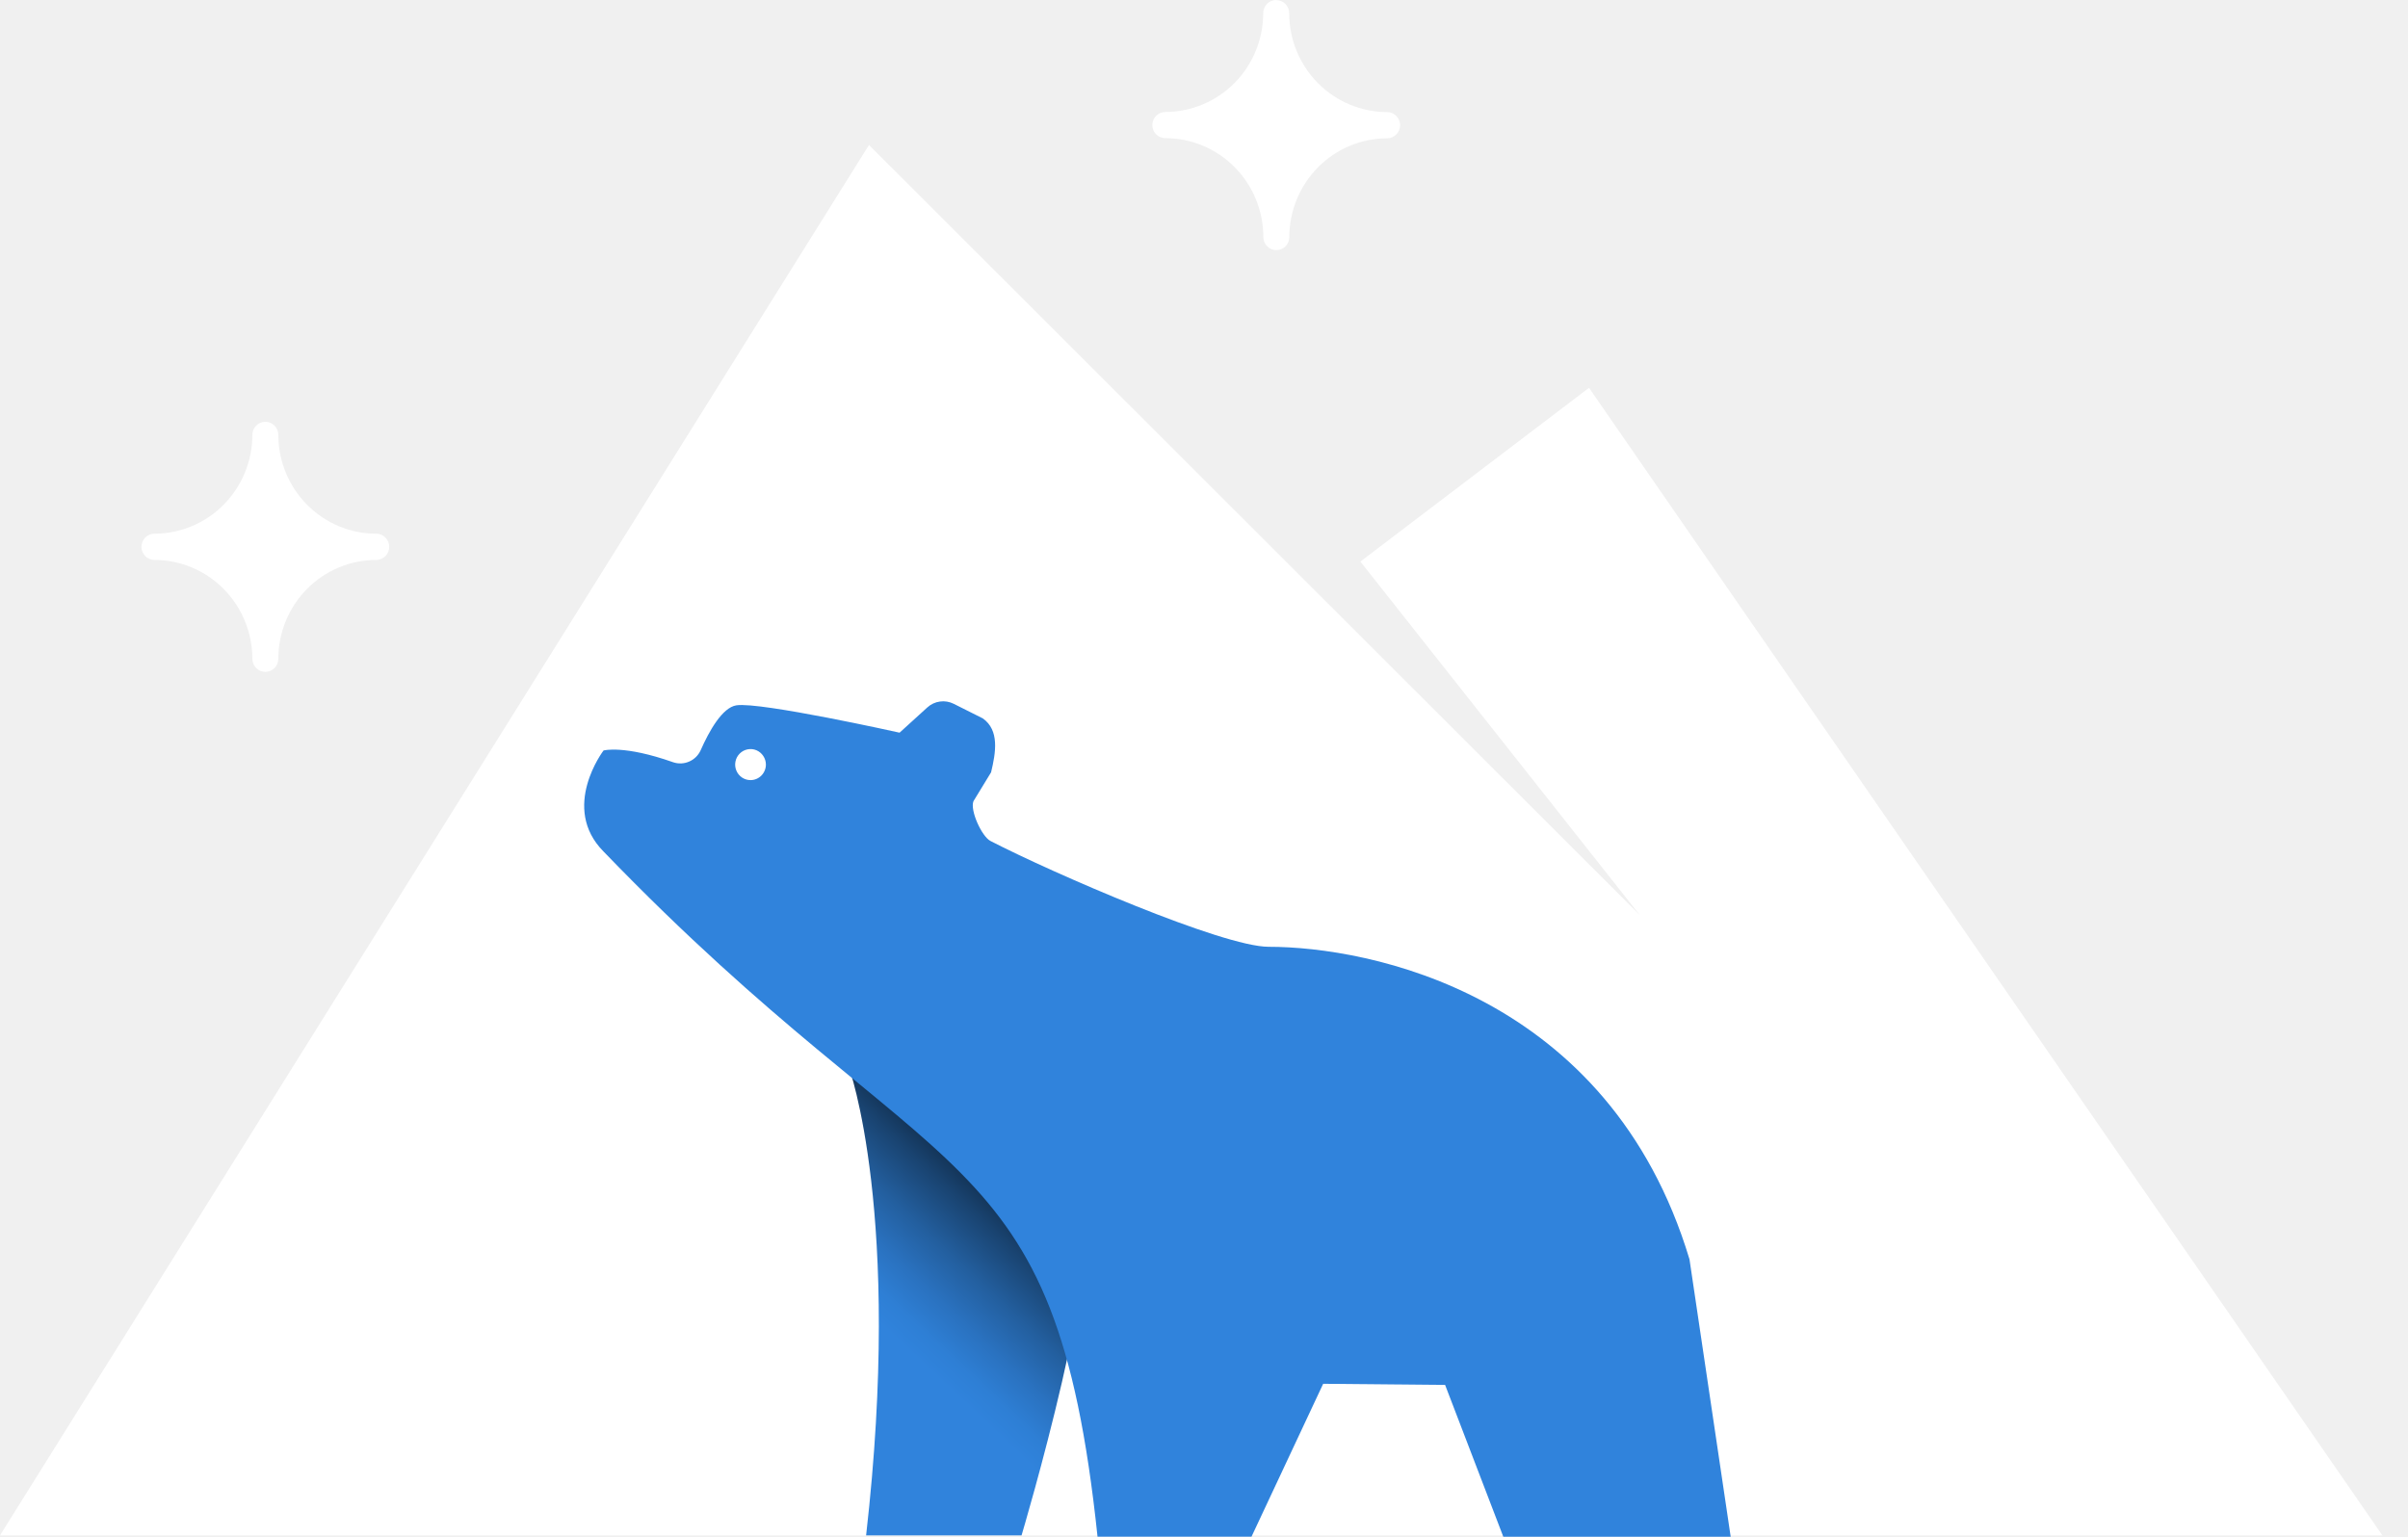
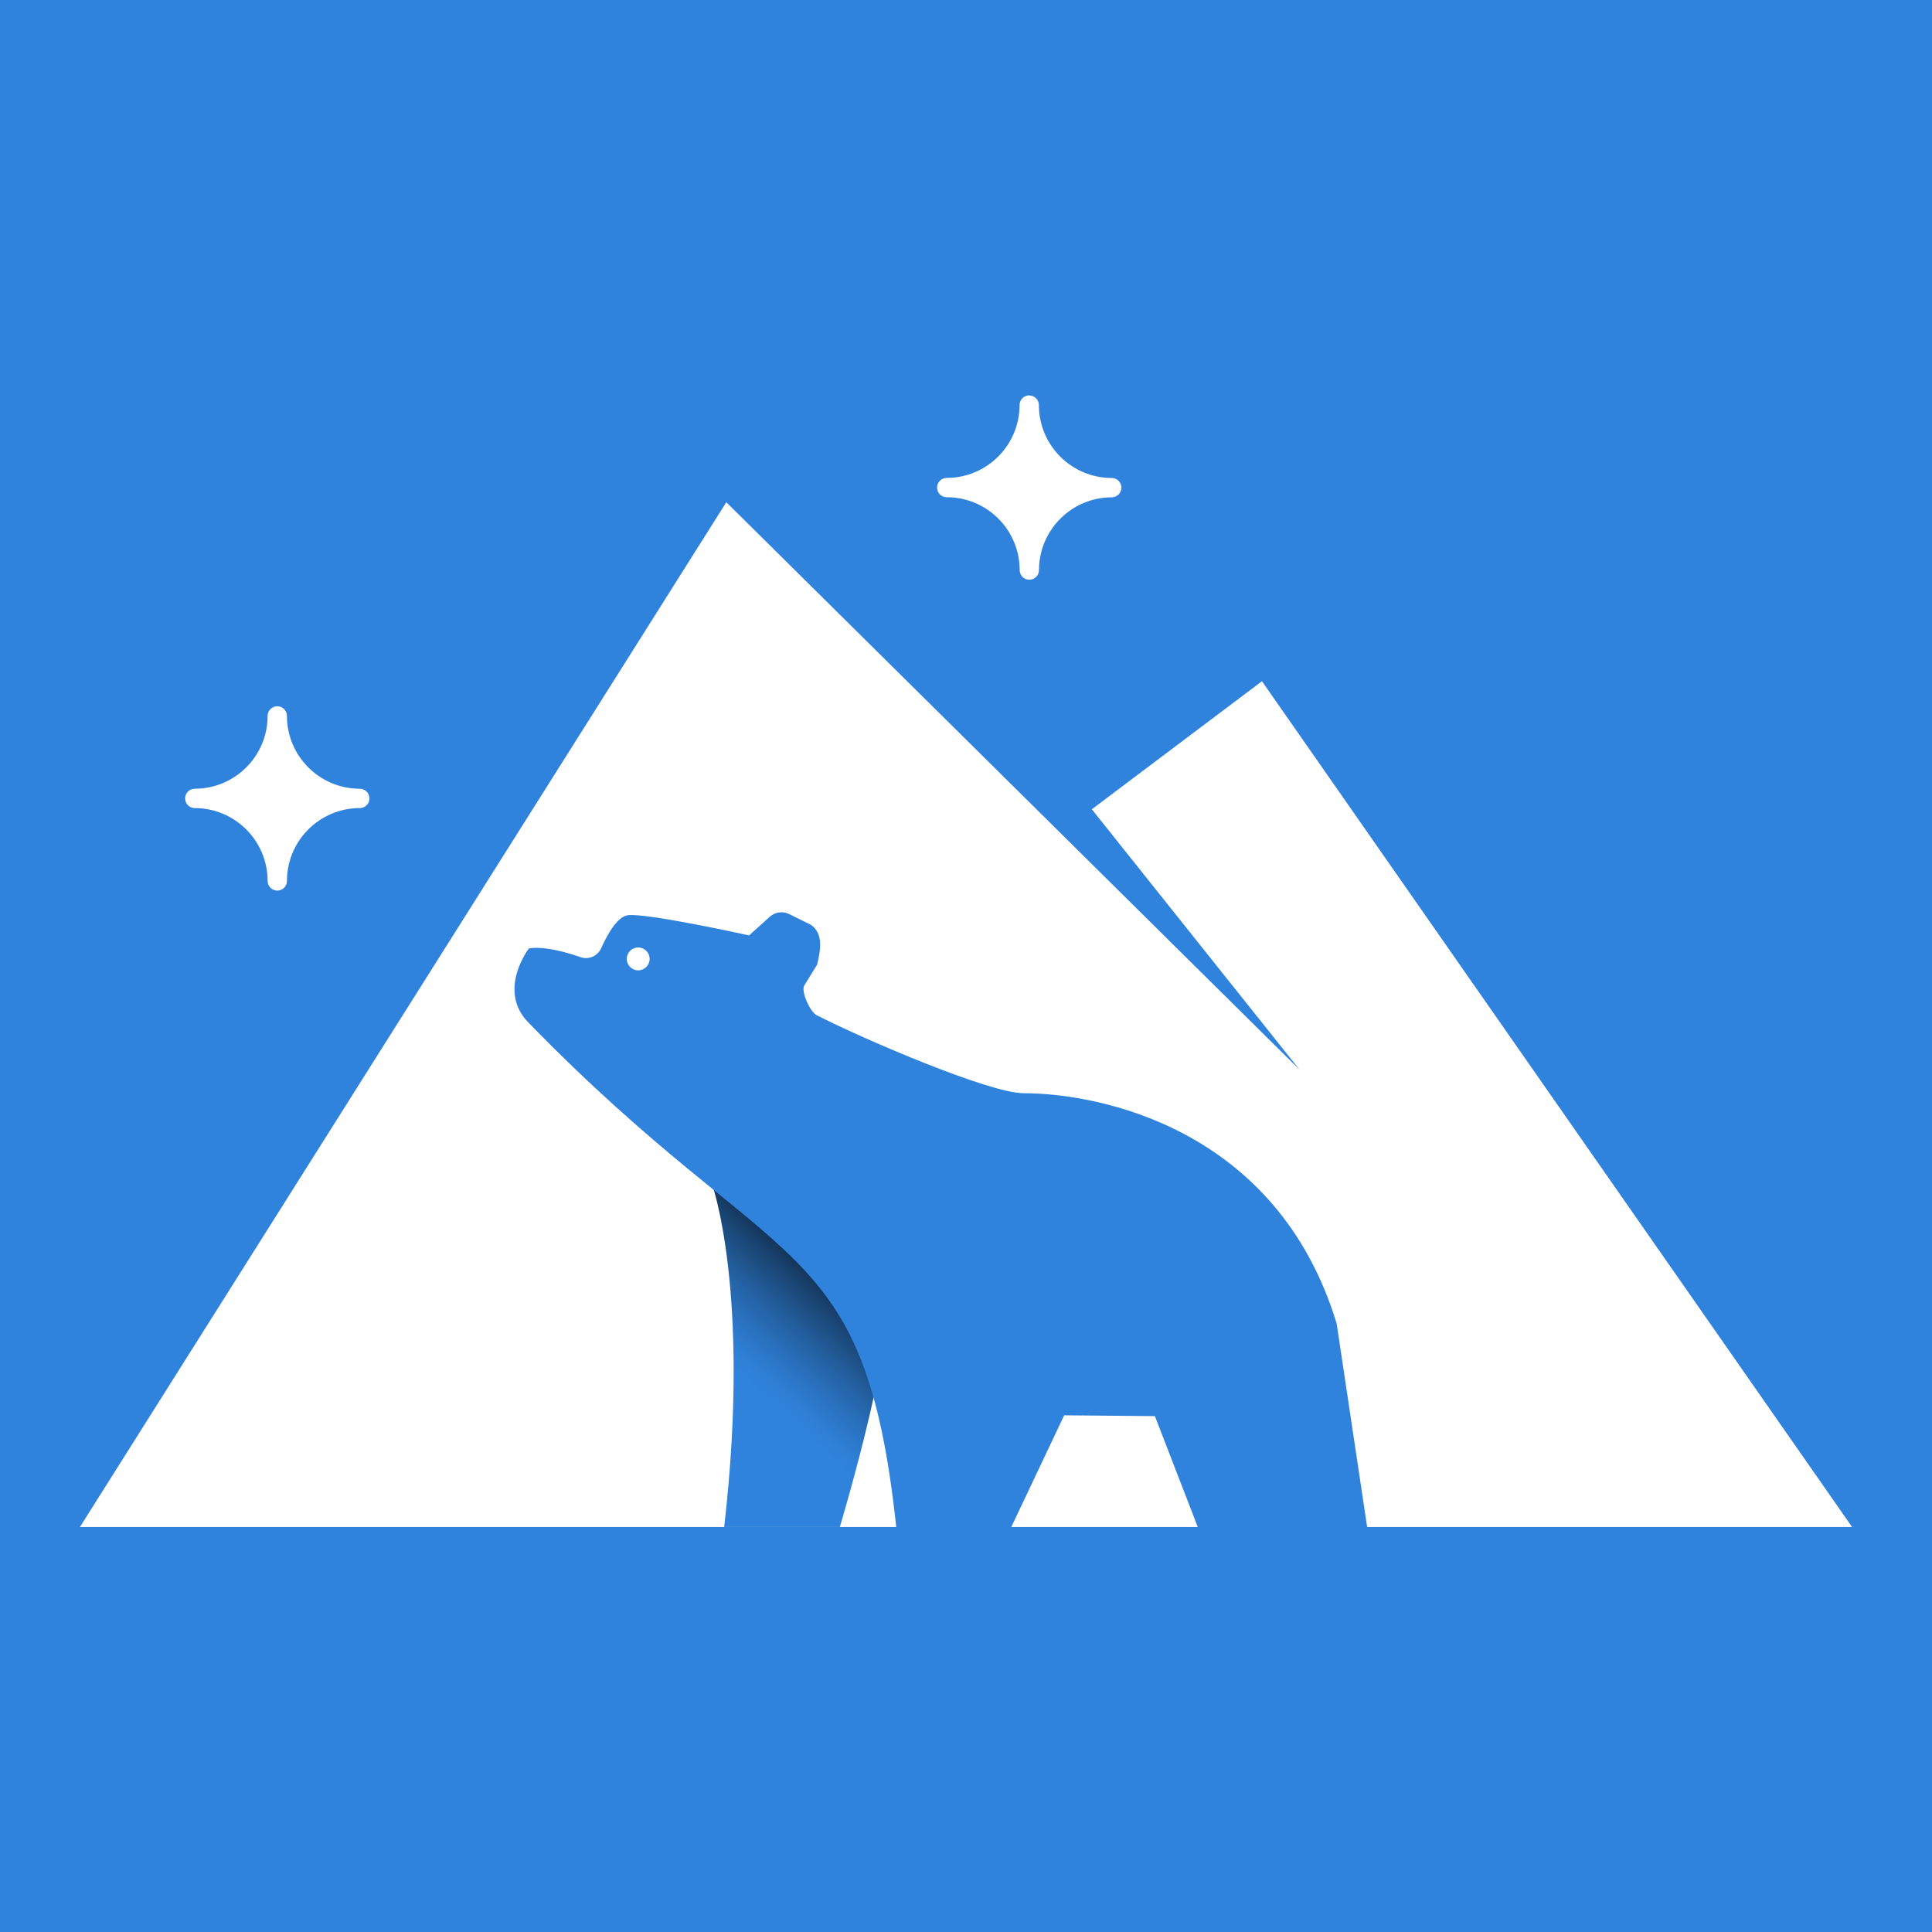
- <svg xmlns="http://www.w3.org/2000/svg" width="47" height="30" viewBox="0 0 47 30" fill="none">
-   <path d="M5.179 12.988C5.145 12.988 5.113 12.975 5.089 12.951C5.065 12.927 5.052 12.894 5.052 12.86C5.052 12.314 4.836 11.791 4.454 11.405C4.071 11.019 3.552 10.802 3.011 10.802C2.978 10.802 2.946 10.789 2.922 10.765C2.898 10.741 2.885 10.708 2.885 10.674C2.885 10.64 2.898 10.608 2.922 10.584C2.946 10.56 2.978 10.546 3.011 10.546C3.552 10.546 4.07 10.329 4.452 9.943C4.834 9.557 5.049 9.034 5.05 8.489C5.05 8.455 5.063 8.423 5.087 8.399C5.11 8.375 5.143 8.361 5.176 8.361C5.21 8.361 5.242 8.375 5.266 8.399C5.29 8.423 5.303 8.455 5.303 8.489C5.304 9.034 5.519 9.557 5.901 9.943C6.283 10.329 6.801 10.546 7.341 10.546C7.358 10.546 7.374 10.55 7.39 10.556C7.405 10.562 7.419 10.572 7.431 10.584C7.442 10.596 7.452 10.61 7.458 10.625C7.465 10.641 7.468 10.657 7.468 10.674C7.468 10.691 7.465 10.708 7.458 10.723C7.452 10.739 7.442 10.753 7.431 10.765C7.419 10.777 7.405 10.786 7.39 10.792C7.374 10.799 7.358 10.802 7.341 10.802C6.801 10.803 6.283 11.02 5.901 11.405C5.519 11.791 5.304 12.314 5.303 12.86C5.303 12.893 5.29 12.926 5.267 12.95C5.244 12.974 5.212 12.988 5.179 12.988Z" fill="white" />
-   <path d="M5.179 8.49C5.179 9.069 5.407 9.625 5.813 10.035C6.219 10.445 6.77 10.675 7.344 10.675C6.77 10.675 6.219 10.905 5.813 11.315C5.407 11.725 5.179 12.281 5.179 12.86C5.179 12.281 4.951 11.725 4.545 11.315C4.139 10.905 3.588 10.675 3.014 10.675C3.588 10.675 4.139 10.445 4.545 10.035C4.951 9.625 5.179 9.069 5.179 8.49ZM5.179 8.234C5.112 8.234 5.047 8.261 5 8.309C4.952 8.357 4.926 8.422 4.926 8.49C4.925 9.001 4.723 9.492 4.365 9.853C4.007 10.215 3.521 10.418 3.014 10.419C2.947 10.419 2.883 10.446 2.835 10.494C2.787 10.542 2.761 10.607 2.761 10.675C2.761 10.743 2.787 10.808 2.835 10.856C2.883 10.904 2.947 10.931 3.014 10.931C3.521 10.931 4.007 11.135 4.365 11.497C4.723 11.858 4.925 12.349 4.926 12.86C4.926 12.928 4.952 12.993 5 13.041C5.047 13.089 5.112 13.116 5.179 13.116C5.246 13.116 5.311 13.089 5.358 13.041C5.406 12.993 5.432 12.928 5.432 12.86C5.433 12.349 5.635 11.858 5.993 11.496C6.351 11.135 6.837 10.931 7.344 10.931C7.411 10.931 7.475 10.904 7.523 10.856C7.571 10.808 7.597 10.743 7.597 10.675C7.597 10.607 7.571 10.542 7.523 10.494C7.475 10.446 7.411 10.419 7.344 10.419C6.837 10.419 6.351 10.215 5.993 9.853C5.635 9.492 5.433 9.001 5.432 8.49C5.432 8.422 5.406 8.357 5.358 8.309C5.311 8.261 5.246 8.234 5.179 8.234Z" fill="white" />
-   <path d="M24.91 4.755C24.876 4.755 24.844 4.741 24.82 4.717C24.796 4.693 24.783 4.661 24.783 4.627C24.782 4.081 24.568 3.558 24.186 3.173C23.803 2.787 23.285 2.57 22.745 2.569C22.711 2.569 22.679 2.556 22.655 2.532C22.631 2.508 22.618 2.475 22.618 2.442C22.618 2.408 22.631 2.375 22.655 2.351C22.679 2.327 22.711 2.314 22.745 2.314C23.285 2.313 23.803 2.096 24.186 1.71C24.568 1.324 24.782 0.801 24.783 0.256C24.783 0.239 24.786 0.222 24.793 0.207C24.799 0.191 24.808 0.177 24.82 0.165C24.832 0.154 24.846 0.144 24.861 0.138C24.877 0.131 24.893 0.128 24.91 0.128C24.926 0.128 24.943 0.131 24.958 0.138C24.974 0.144 24.988 0.154 24.999 0.165C25.011 0.177 25.02 0.191 25.027 0.207C25.033 0.222 25.036 0.239 25.036 0.256C25.037 0.801 25.252 1.324 25.634 1.71C26.016 2.096 26.535 2.313 27.075 2.314C27.109 2.314 27.141 2.327 27.165 2.351C27.188 2.375 27.202 2.408 27.202 2.442C27.202 2.475 27.188 2.508 27.165 2.532C27.141 2.556 27.109 2.569 27.075 2.569C26.535 2.57 26.016 2.787 25.634 3.173C25.252 3.558 25.037 4.081 25.036 4.627C25.036 4.661 25.023 4.693 24.999 4.717C24.976 4.741 24.943 4.755 24.91 4.755Z" fill="white" />
-   <path d="M24.91 0.256C24.909 0.543 24.965 0.827 25.074 1.092C25.183 1.357 25.342 1.598 25.543 1.801C25.744 2.004 25.983 2.165 26.246 2.275C26.508 2.385 26.79 2.442 27.074 2.442C26.5 2.442 25.95 2.672 25.544 3.082C25.137 3.491 24.91 4.047 24.91 4.627C24.91 4.34 24.854 4.056 24.745 3.79C24.636 3.525 24.477 3.284 24.276 3.081C24.075 2.879 23.836 2.718 23.573 2.608C23.311 2.498 23.029 2.442 22.745 2.442C23.029 2.442 23.311 2.385 23.573 2.275C23.836 2.165 24.075 2.004 24.276 1.801C24.477 1.598 24.636 1.357 24.745 1.092C24.854 0.827 24.91 0.543 24.91 0.256ZM24.91 0C24.842 0 24.778 0.027 24.73 0.075C24.683 0.123 24.656 0.188 24.656 0.256C24.655 0.767 24.454 1.258 24.096 1.62C23.737 1.982 23.252 2.185 22.745 2.186C22.677 2.186 22.613 2.213 22.565 2.261C22.518 2.309 22.491 2.374 22.491 2.442C22.491 2.509 22.518 2.575 22.565 2.622C22.613 2.67 22.677 2.697 22.745 2.697C23.252 2.697 23.738 2.9 24.097 3.262C24.456 3.624 24.658 4.115 24.658 4.627C24.658 4.695 24.685 4.76 24.733 4.808C24.78 4.856 24.845 4.883 24.912 4.883C24.979 4.883 25.044 4.856 25.091 4.808C25.139 4.76 25.165 4.695 25.165 4.627C25.166 4.116 25.368 3.627 25.726 3.265C26.083 2.904 26.568 2.701 27.074 2.7C27.142 2.7 27.206 2.673 27.253 2.625C27.301 2.577 27.328 2.512 27.328 2.444C27.328 2.376 27.301 2.311 27.253 2.263C27.206 2.215 27.142 2.188 27.074 2.188C26.567 2.187 26.082 1.984 25.723 1.622C25.365 1.26 25.163 0.77 25.163 0.258C25.163 0.19 25.136 0.125 25.089 0.077C25.041 0.029 24.977 0.002 24.91 0.002V0Z" fill="white" />
-   <path d="M46.5 29.973L31.015 7.571L26.552 10.963L32.004 17.862L16.961 2.83L0 29.973H46.5Z" fill="white" />
-   <path d="M16.566 20.828C16.566 20.828 17.62 23.696 16.905 29.973H19.939C19.939 29.973 21.647 24.258 21.127 23.164C20.608 22.07 16.566 20.828 16.566 20.828Z" fill="url(#paint0_linear_839_44021)" />
-   <path d="M32.976 24.584C31.41 19.387 26.712 18.483 24.762 18.483C23.863 18.483 20.545 17.043 19.332 16.417C19.162 16.329 18.93 15.82 19 15.641L19.344 15.077C19.438 14.686 19.509 14.257 19.184 14.025L18.616 13.74C18.532 13.698 18.439 13.682 18.347 13.695C18.254 13.707 18.168 13.748 18.099 13.811L17.558 14.303C17.558 14.303 14.844 13.698 14.373 13.769C14.097 13.812 13.84 14.273 13.674 14.65C13.628 14.748 13.549 14.825 13.451 14.867C13.353 14.91 13.243 14.915 13.141 14.881C12.174 14.539 11.78 14.651 11.78 14.651C11.78 14.651 10.93 15.765 11.78 16.623C18.358 23.446 20.588 22.085 21.422 29.999H24.427L25.826 27.014L28.206 27.036L29.342 30H33.78L32.976 24.584ZM14.649 15.229C14.589 15.229 14.531 15.211 14.482 15.178C14.433 15.144 14.394 15.097 14.372 15.042C14.349 14.986 14.343 14.926 14.355 14.867C14.366 14.808 14.395 14.754 14.437 14.712C14.479 14.669 14.532 14.641 14.59 14.629C14.649 14.617 14.709 14.623 14.764 14.646C14.818 14.669 14.865 14.708 14.898 14.758C14.931 14.807 14.949 14.866 14.949 14.926C14.949 15.006 14.917 15.083 14.861 15.14C14.805 15.197 14.728 15.229 14.649 15.229Z" fill="#3083DC" />
+ <svg xmlns="http://www.w3.org/2000/svg" id="Layer_1" data-name="Layer 1" viewBox="0 0 1080 1080">
  <defs>
-     <linearGradient id="paint0_linear_839_44021" x1="17.529" y1="26.184" x2="20.743" y2="22.771" gradientUnits="userSpaceOnUse">
-       <stop stop-color="#3083DC" />
-       <stop offset="0.1" stop-color="#2E7FD5" />
-       <stop offset="0.24" stop-color="#2A72C0" />
-       <stop offset="0.41" stop-color="#235F9F" />
+     <style>.cls-1{fill:#3083dc;}.cls-2{fill:#fff;}.cls-3{fill:url(#linear-gradient);}</style>
+     <linearGradient id="linear-gradient" x1="418.11" y1="773.65" x2="485.9" y2="700.97" gradientUnits="userSpaceOnUse">
+       <stop offset="0" stop-color="#3083dc" />
+       <stop offset="0.1" stop-color="#2e7fd5" />
+       <stop offset="0.24" stop-color="#2a72c0" />
+       <stop offset="0.41" stop-color="#235f9f" />
      <stop offset="0.61" stop-color="#194370" />
-       <stop offset="0.82" stop-color="#0C2036" />
+       <stop offset="0.82" stop-color="#0c2036" />
      <stop offset="1" />
    </linearGradient>
  </defs>
+   <rect class="cls-1" width="1080" height="1080" />
+   <path class="cls-2" d="M155,495.14a2.7,2.7,0,0,1-2.7-2.7A43.47,43.47,0,0,0,108.83,449a2.7,2.7,0,0,1,0-5.4,43.47,43.47,0,0,0,43.42-43.42,2.7,2.7,0,0,1,5.4,0,43.47,43.47,0,0,0,43.42,43.42,2.7,2.7,0,1,1,0,5.4,43.47,43.47,0,0,0-43.42,43.42A2.7,2.7,0,0,1,155,495.14Z" />
+   <path class="cls-2" d="M155,400.2a46.12,46.12,0,0,0,46.12,46.12h0A46.12,46.12,0,0,0,155,492.44h0a46.12,46.12,0,0,0-46.12-46.12h0A46.12,46.12,0,0,0,155,400.2h0m0-5.4a5.4,5.4,0,0,0-5.4,5.4,40.77,40.77,0,0,1-40.72,40.72,5.4,5.4,0,1,0,0,10.8,40.77,40.77,0,0,1,40.72,40.72,5.4,5.4,0,0,0,10.8,0,40.76,40.76,0,0,1,40.72-40.72,5.4,5.4,0,0,0,0-10.8,40.76,40.76,0,0,1-40.72-40.72,5.4,5.4,0,0,0-5.4-5.4Z" />
+   <path class="cls-2" d="M575.35,321.37a2.7,2.7,0,0,1-2.7-2.7,43.46,43.46,0,0,0-43.42-43.42,2.7,2.7,0,0,1,0-5.4,43.47,43.47,0,0,0,43.42-43.43,2.7,2.7,0,1,1,5.4,0,43.47,43.47,0,0,0,43.43,43.42,2.71,2.71,0,0,1,0,5.41,43.47,43.47,0,0,0-43.43,43.42A2.7,2.7,0,0,1,575.35,321.37Z" />
+   <path class="cls-2" d="M575.35,226.42a46.12,46.12,0,0,0,46.12,46.13h0a46.12,46.12,0,0,0-46.12,46.12h0a46.11,46.11,0,0,0-46.12-46.12h0a46.12,46.12,0,0,0,46.12-46.13h0m0-5.4a5.4,5.4,0,0,0-5.4,5.4,40.77,40.77,0,0,1-40.72,40.73,5.4,5.4,0,1,0,0,10.8A40.76,40.76,0,0,1,570,318.67a5.4,5.4,0,1,0,10.8,0A40.76,40.76,0,0,1,621.47,278a5.4,5.4,0,0,0,0-10.8,40.77,40.77,0,0,1-40.72-40.73,5.4,5.4,0,0,0-5.4-5.4Z" />
+   <polygon class="cls-2" points="1035.33 853.61 705.44 380.81 610.34 452.39 726.49 598.01 406.01 280.75 44.67 853.61 1035.33 853.61" />
+   <path class="cls-3" d="M397.61,660.6s22.44,60.54,7.21,193h64.65S505.85,733,494.78,709.91,397.61,660.6,397.61,660.6Z" />
+   <path class="cls-1" d="M747.2,739.87c-33.35-109.67-133.46-128.75-175-128.75-19.14,0-89.83-30.4-115.67-43.61-3.63-1.85-8.58-12.6-7.08-16.38l7.33-11.9c2-8.25,3.52-17.3-3.41-22.21l-12.11-6a9.81,9.81,0,0,0-11,1.49l-11.52,10.39s-57.84-12.78-67.87-11.27c-5.87.89-11.35,10.64-14.89,18.59a9.33,9.33,0,0,1-11.35,4.88c-20.61-7.22-29-4.87-29-4.87s-18.1,23.53,0,41.63c140.15,144,187.66,115.27,205.43,282.31h64l29.82-63,50.71.45,24.19,62.56h94.55ZM356.75,542.43a6.39,6.39,0,1,1,6.39-6.39A6.39,6.39,0,0,1,356.75,542.43Z" />
</svg>
